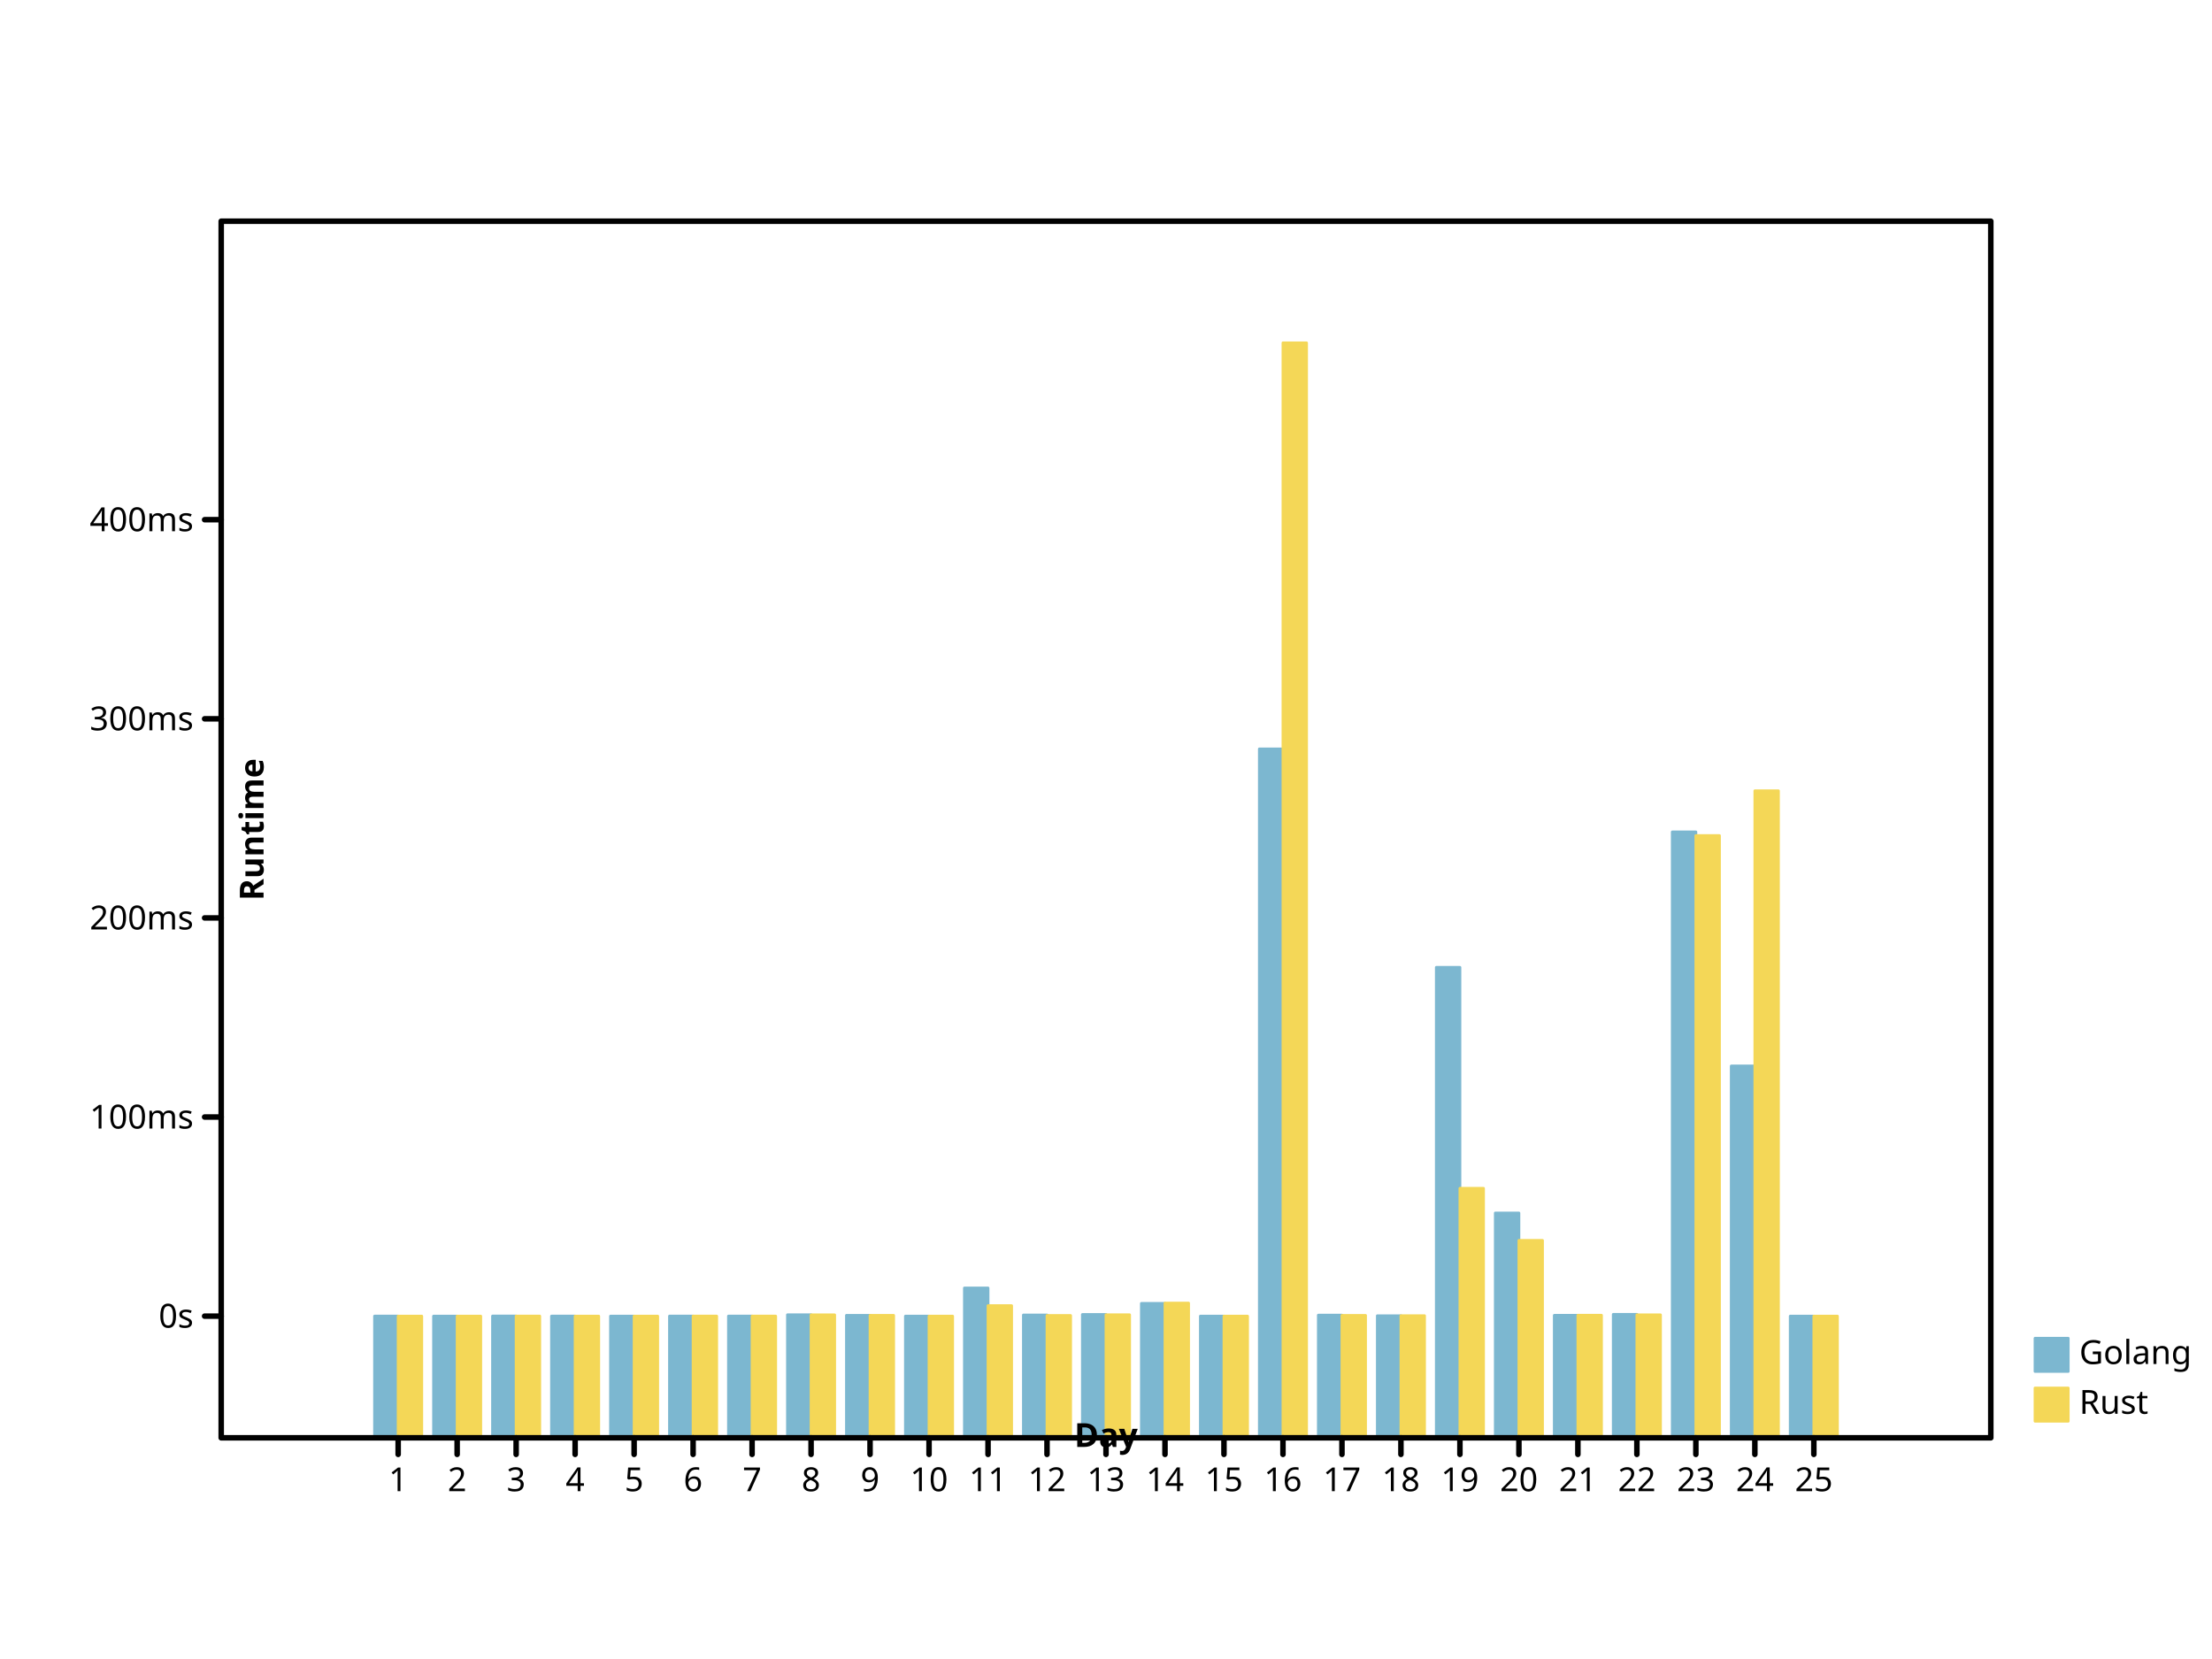
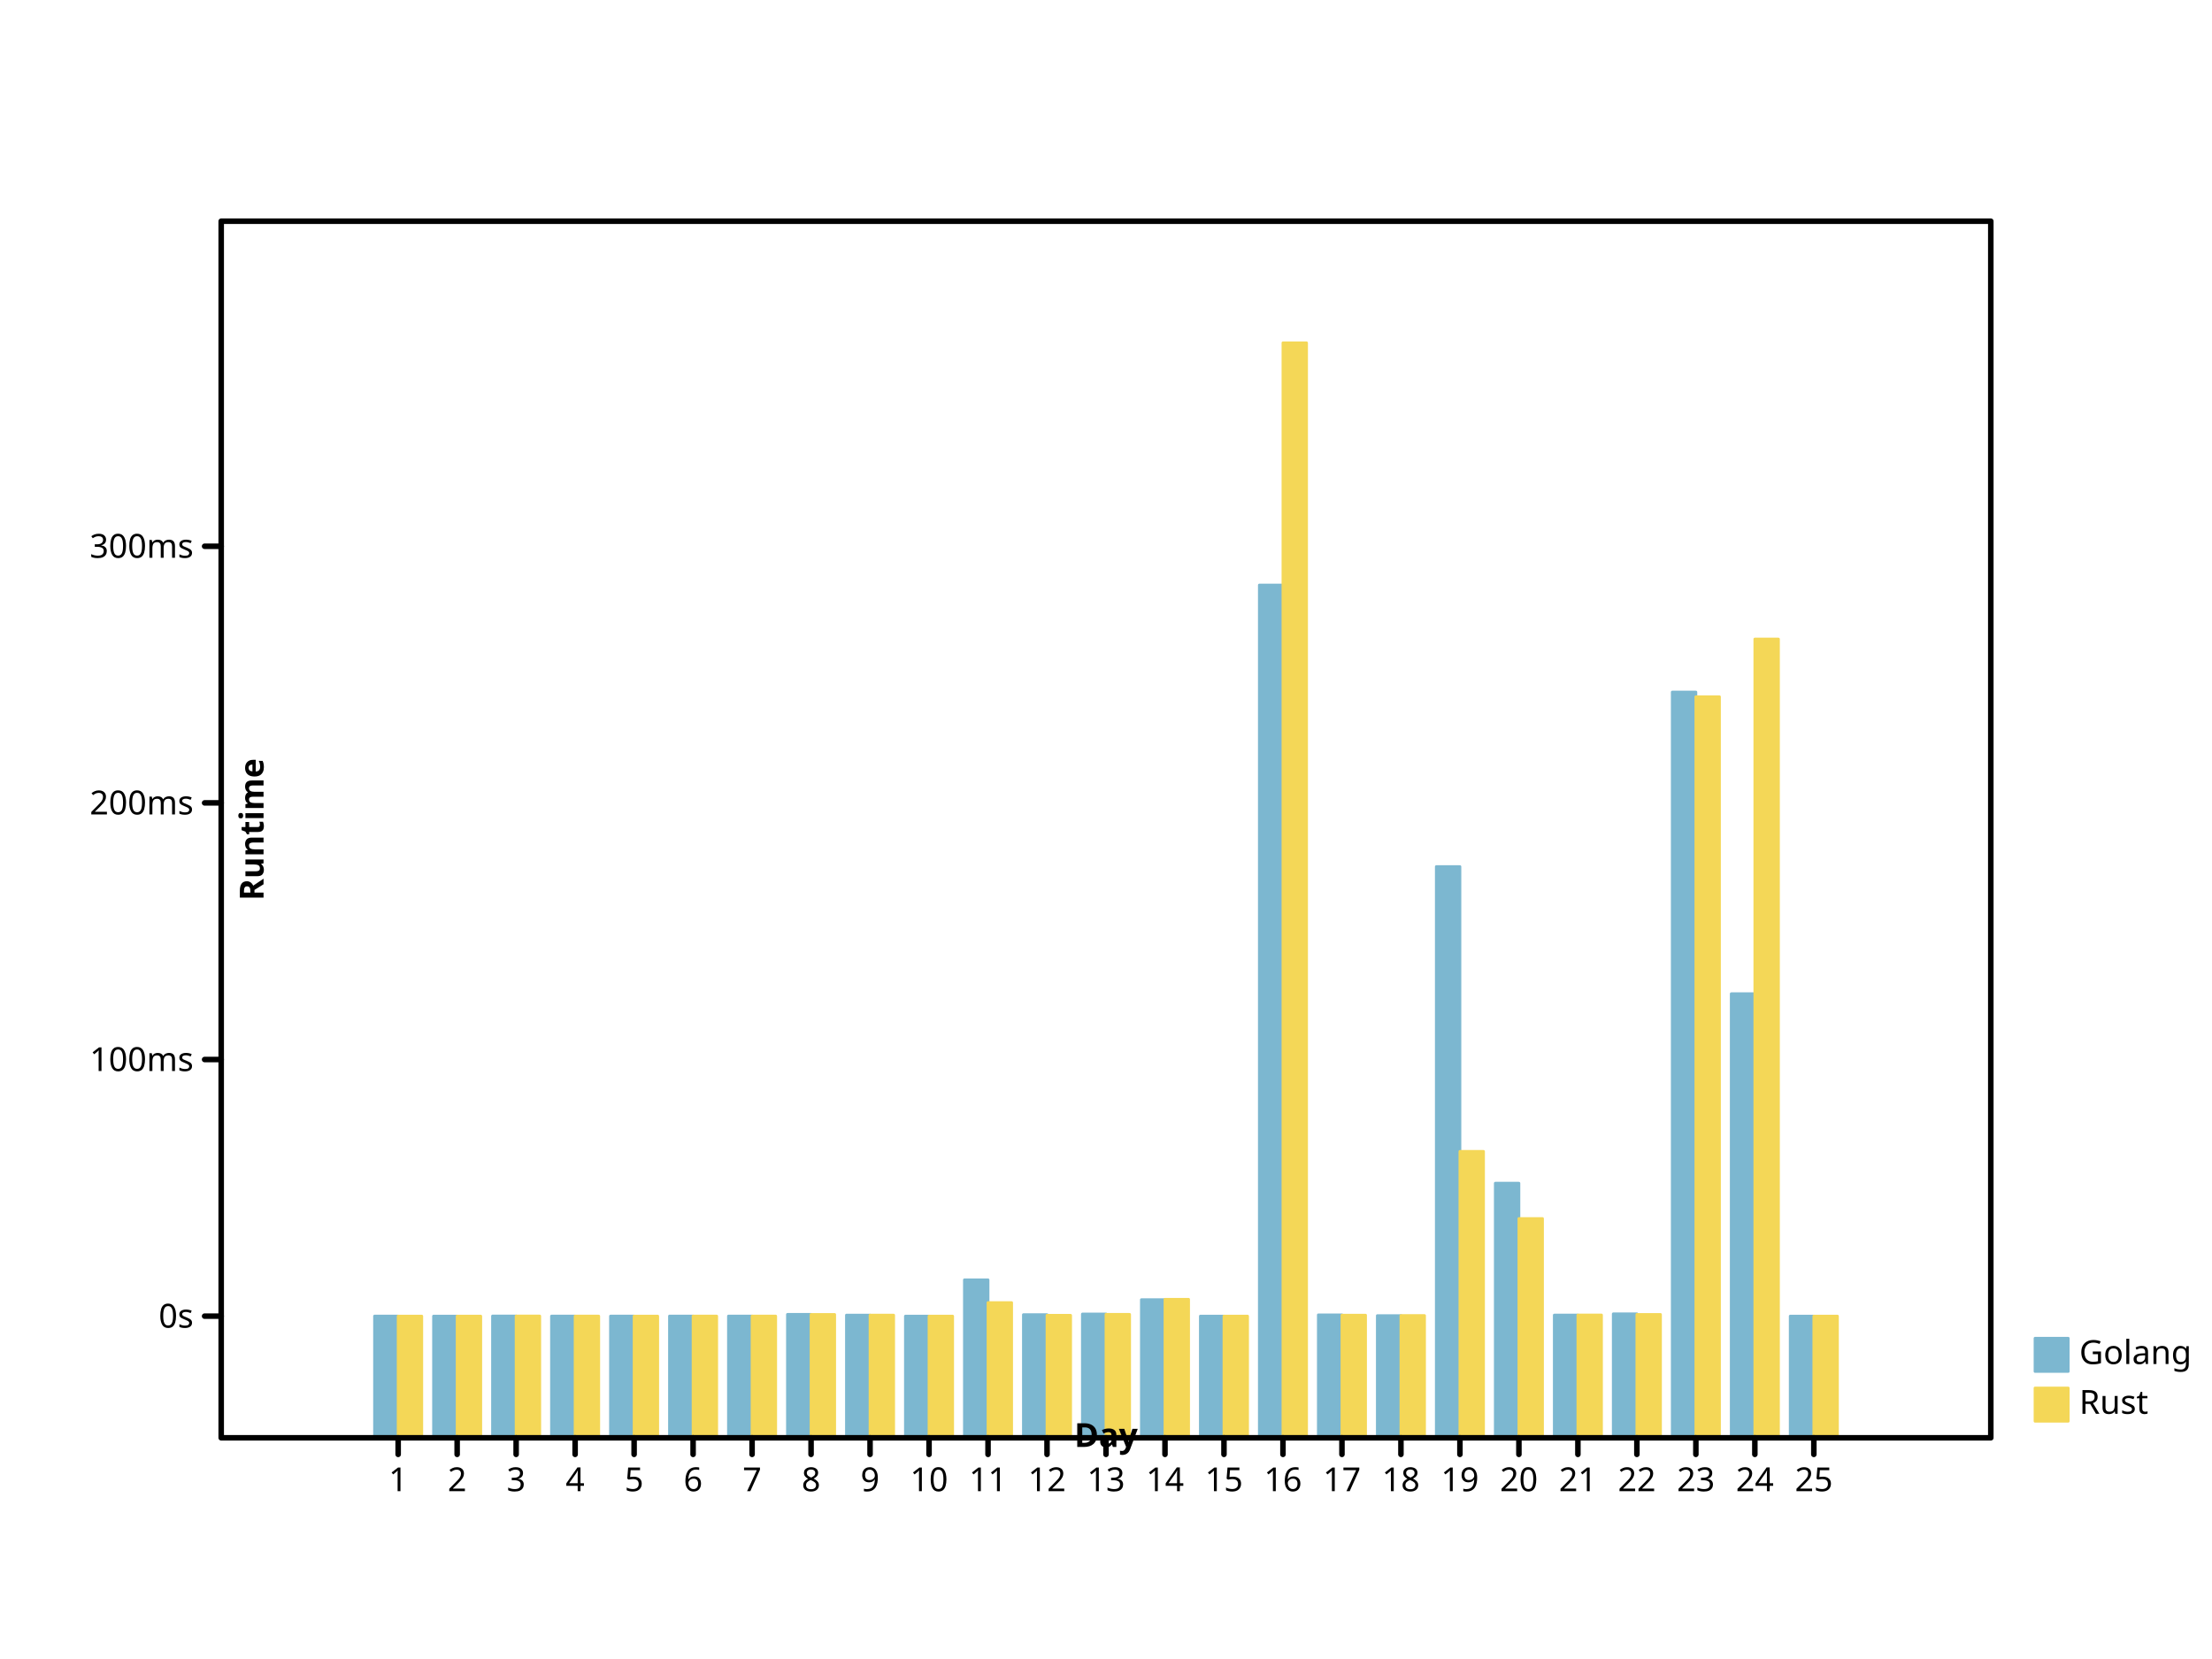
- <svg xmlns="http://www.w3.org/2000/svg" preserveAspectRatio="xMidYMid meet" width="800" height="600" viewbox="0 0 800 600">
+ <svg xmlns="http://www.w3.org/2000/svg" width="800" height="600" viewbox="0 0 800 600" preserveAspectRatio="xMidYMid meet">
  <defs>
-     <marker refX="5" refY="5" markerUnits="userSpaceOnUse" markerWidth="2%" markerHeight="2%" id="circle" viewBox="0 0 10 10 ">
-       <circle cx="5" cy="5" r="3" fill="none" stroke="black" />
+     <marker refY="5" markerUnits="userSpaceOnUse" markerWidth="2%" markerHeight="2%" id="circle" viewBox="0 0 10 10 " refX="5">
+       <circle stroke="black" cx="5" cy="5" r="3" fill="none" />
    </marker>
-     <marker markerUnits="userSpaceOnUse" markerWidth="2%" markerHeight="2%" id="filled-circle" viewBox="0 0 10 10 " refX="5" refY="5">
+     <marker refX="5" refY="5" markerUnits="userSpaceOnUse" markerWidth="2%" markerHeight="2%" id="filled-circle" viewBox="0 0 10 10 ">
      <circle cx="5" cy="5" r="3" fill="black" stroke="none" />
    </marker>
-     <marker viewBox="0 0 10 10 " refX="5" refY="5" markerUnits="userSpaceOnUse" markerWidth="2%" markerHeight="2%" id="square">
-       <rect height="6" fill="none" stroke="black" x="2" y="2" width="6" />
+     <marker markerHeight="2%" id="square" viewBox="0 0 10 10 " refX="5" refY="5" markerUnits="userSpaceOnUse" markerWidth="2%">
+       <rect y="2" width="6" height="6" fill="none" stroke="black" x="2" />
    </marker>
-     <marker refX="5" refY="5" markerUnits="userSpaceOnUse" markerWidth="2%" markerHeight="2%" id="filled-square" viewBox="0 0 10 10 ">
-       <rect y="2" width="6" height="6" fill="black" stroke="none" x="2" />
+     <marker viewBox="0 0 10 10 " refX="5" refY="5" markerUnits="userSpaceOnUse" markerWidth="2%" markerHeight="2%" id="filled-square">
+       <rect width="6" height="6" fill="black" stroke="none" x="2" y="2" />
    </marker>
  </defs>
  <g transform="translate(80 520 )scale(1 -1 )" fill="hsl(198, 47%, 65%)" stroke="hsl(198, 47%, 65%)" stroke-width="1px" stroke-linecap="round" stroke-linejoin="round">
-     <rect height="4.401252e+01" vector-effect="non-scaling-stroke" x="5.546667e+01" y="0" width="8.533333e+00" />
-     <rect x="7.680000e+01" y="0" width="8.533333e+00" height="4.400346e+01" vector-effect="non-scaling-stroke" />
-     <rect width="8.533333e+00" height="4.403669e+01" vector-effect="non-scaling-stroke" x="9.813333e+01" y="0" />
-     <rect vector-effect="non-scaling-stroke" x="1.194667e+02" y="0" width="8.533333e+00" height="4.401376e+01" />
-     <rect vector-effect="non-scaling-stroke" x="1.408000e+02" y="0" width="8.533333e+00" height="4.400930e+01" />
-     <rect height="4.402315e+01" vector-effect="non-scaling-stroke" x="1.621333e+02" y="0" width="8.533333e+00" />
-     <rect y="0" width="8.533333e+00" height="4.402151e+01" vector-effect="non-scaling-stroke" x="1.834667e+02" />
-     <rect width="8.533333e+00" height="4.448941e+01" vector-effect="non-scaling-stroke" x="2.048000e+02" y="0" />
-     <rect height="4.428613e+01" vector-effect="non-scaling-stroke" x="2.261333e+02" y="0" width="8.533333e+00" />
-     <rect vector-effect="non-scaling-stroke" x="2.474667e+02" y="0" width="8.533333e+00" height="4.400117e+01" />
-     <rect width="8.533333e+00" height="5.418060e+01" vector-effect="non-scaling-stroke" x="2.688000e+02" y="0" />
-     <rect vector-effect="non-scaling-stroke" x="2.901333e+02" y="0" width="8.533333e+00" height="4.441195e+01" />
-     <rect height="4.459405e+01" vector-effect="non-scaling-stroke" x="3.114667e+02" y="0" width="8.533333e+00" />
-     <rect x="3.328000e+02" y="0" width="8.533333e+00" height="4.861341e+01" vector-effect="non-scaling-stroke" />
-     <rect y="0" width="8.533333e+00" height="4.400407e+01" vector-effect="non-scaling-stroke" x="3.541333e+02" />
-     <rect width="8.533333e+00" height="2.491492e+02" vector-effect="non-scaling-stroke" x="3.754667e+02" y="0" />
-     <rect vector-effect="non-scaling-stroke" x="3.968000e+02" y="0" width="8.533333e+00" height="4.435469e+01" />
-     <rect vector-effect="non-scaling-stroke" x="4.181333e+02" y="0" width="8.533333e+00" height="4.413772e+01" />
-     <rect width="8.533333e+00" height="1.701414e+02" vector-effect="non-scaling-stroke" x="4.394667e+02" y="0" />
-     <rect height="8.130208e+01" vector-effect="non-scaling-stroke" x="4.608000e+02" y="0" width="8.533333e+00" />
-     <rect y="0" width="8.533333e+00" height="4.429090e+01" vector-effect="non-scaling-stroke" x="4.821333e+02" />
-     <rect vector-effect="non-scaling-stroke" x="5.034667e+02" y="0" width="8.533333e+00" height="4.464604e+01" />
-     <rect y="0" width="8.533333e+00" height="2.191183e+02" vector-effect="non-scaling-stroke" x="5.248000e+02" />
-     <rect height="1.344676e+02" vector-effect="non-scaling-stroke" x="5.461333e+02" y="0" width="8.533333e+00" />
-     <rect width="8.533333e+00" height="4.400215e+01" vector-effect="non-scaling-stroke" x="5.674667e+02" y="0" />
+     <rect vector-effect="non-scaling-stroke" x="5.546667e+01" y="0" width="8.533333e+00" height="4.401614e+01" />
+     <rect x="7.680000e+01" y="0" width="8.533333e+00" height="4.400446e+01" vector-effect="non-scaling-stroke" />
+     <rect vector-effect="non-scaling-stroke" x="9.813333e+01" y="0" width="8.533333e+00" height="4.404729e+01" />
+     <rect vector-effect="non-scaling-stroke" x="1.194667e+02" y="0" width="8.533333e+00" height="4.401773e+01" />
+     <rect width="8.533333e+00" height="4.401199e+01" vector-effect="non-scaling-stroke" x="1.408000e+02" y="0" />
+     <rect y="0" width="8.533333e+00" height="4.402983e+01" vector-effect="non-scaling-stroke" x="1.621333e+02" />
+     <rect vector-effect="non-scaling-stroke" x="1.834667e+02" y="0" width="8.533333e+00" height="4.402772e+01" />
+     <rect y="0" width="8.533333e+00" height="4.463078e+01" vector-effect="non-scaling-stroke" x="2.048000e+02" />
+     <rect vector-effect="non-scaling-stroke" x="2.261333e+02" y="0" width="8.533333e+00" height="4.436878e+01" />
+     <rect width="8.533333e+00" height="4.400151e+01" vector-effect="non-scaling-stroke" x="2.474667e+02" y="0" />
+     <rect vector-effect="non-scaling-stroke" x="2.688000e+02" y="0" width="8.533333e+00" height="5.712138e+01" />
+     <rect width="8.533333e+00" height="4.453094e+01" vector-effect="non-scaling-stroke" x="2.901333e+02" y="0" />
+     <rect vector-effect="non-scaling-stroke" x="3.114667e+02" y="0" width="8.533333e+00" height="4.476564e+01" />
+     <rect width="8.533333e+00" height="4.994604e+01" vector-effect="non-scaling-stroke" x="3.328000e+02" y="0" />
+     <rect x="3.541333e+02" y="0" width="8.533333e+00" height="4.400524e+01" vector-effect="non-scaling-stroke" />
+     <rect y="0" width="8.533333e+00" height="3.084086e+02" vector-effect="non-scaling-stroke" x="3.754667e+02" />
+     <rect height="4.445715e+01" vector-effect="non-scaling-stroke" x="3.968000e+02" y="0" width="8.533333e+00" />
+     <rect width="8.533333e+00" height="4.417750e+01" vector-effect="non-scaling-stroke" x="4.181333e+02" y="0" />
+     <rect y="0" width="8.533333e+00" height="2.065786e+02" vector-effect="non-scaling-stroke" x="4.394667e+02" />
+     <rect width="8.533333e+00" height="9.207717e+01" vector-effect="non-scaling-stroke" x="4.608000e+02" y="0" />
+     <rect width="8.533333e+00" height="4.437493e+01" vector-effect="non-scaling-stroke" x="4.821333e+02" y="0" />
+     <rect width="8.533333e+00" height="4.483266e+01" vector-effect="non-scaling-stroke" x="5.034667e+02" y="0" />
+     <rect vector-effect="non-scaling-stroke" x="5.248000e+02" y="0" width="8.533333e+00" height="2.697031e+02" />
+     <rect y="0" width="8.533333e+00" height="1.606001e+02" vector-effect="non-scaling-stroke" x="5.461333e+02" />
+     <rect vector-effect="non-scaling-stroke" x="5.674667e+02" y="0" width="8.533333e+00" height="4.400278e+01" />
  </g>
-   <g fill="hsl(49, 88%, 65%)" stroke="hsl(49, 88%, 65%)" stroke-width="1px" stroke-linecap="round" stroke-linejoin="round" transform="translate(80 520 )scale(1 -1 )">
-     <rect x="64" y="0" width="8.533333e+00" height="4.400535e+01" vector-effect="non-scaling-stroke" />
-     <rect x="8.533333e+01" y="0" width="8.533333e+00" height="4.400078e+01" vector-effect="non-scaling-stroke" />
-     <rect height="4.402708e+01" vector-effect="non-scaling-stroke" x="1.066667e+02" y="0" width="8.533333e+00" />
-     <rect y="0" width="8.533333e+00" height="4.400924e+01" vector-effect="non-scaling-stroke" x="128" />
-     <rect x="1.493333e+02" y="0" width="8.533333e+00" height="4.400714e+01" vector-effect="non-scaling-stroke" />
-     <rect x="1.706667e+02" y="0" width="8.533333e+00" height="4.401369e+01" vector-effect="non-scaling-stroke" />
-     <rect vector-effect="non-scaling-stroke" x="192" y="0" width="8.533333e+00" height="4.401601e+01" />
-     <rect vector-effect="non-scaling-stroke" x="2.133333e+02" y="0" width="8.533333e+00" height="4.446634e+01" />
-     <rect vector-effect="non-scaling-stroke" x="2.346667e+02" y="0" width="8.533333e+00" height="4.427852e+01" />
-     <rect vector-effect="non-scaling-stroke" x="2.560000e+02" y="0" width="8.533333e+00" height="4.400086e+01" />
-     <rect x="2.773333e+02" y="0" width="8.533333e+00" height="4.779104e+01" vector-effect="non-scaling-stroke" />
-     <rect vector-effect="non-scaling-stroke" x="2.986667e+02" y="0" width="8.533333e+00" height="4.422765e+01" />
-     <rect y="0" width="8.533333e+00" height="4.449239e+01" vector-effect="non-scaling-stroke" x="320" />
-     <rect width="8.533333e+00" height="4.872338e+01" vector-effect="non-scaling-stroke" x="3.413333e+02" y="0" />
-     <rect width="8.533333e+00" height="4.400154e+01" vector-effect="non-scaling-stroke" x="3.626667e+02" y="0" />
-     <rect height="396" vector-effect="non-scaling-stroke" x="384" y="0" width="8.533333e+00" />
-     <rect width="8.533333e+00" height="4.426509e+01" vector-effect="non-scaling-stroke" x="4.053333e+02" y="0" />
-     <rect vector-effect="non-scaling-stroke" x="4.266667e+02" y="0" width="8.533333e+00" height="4.415990e+01" />
-     <rect width="8.533333e+00" height="9.022453e+01" vector-effect="non-scaling-stroke" x="448" y="0" />
-     <rect width="8.533333e+00" height="7.138520e+01" vector-effect="non-scaling-stroke" x="4.693333e+02" y="0" />
-     <rect width="8.533333e+00" height="4.431995e+01" vector-effect="non-scaling-stroke" x="4.906667e+02" y="0" />
-     <rect vector-effect="non-scaling-stroke" x="512" y="0" width="8.533333e+00" height="4.446958e+01" />
-     <rect vector-effect="non-scaling-stroke" x="5.333333e+02" y="0" width="8.533333e+00" height="2.177979e+02" />
-     <rect width="8.533333e+00" height="2.339950e+02" vector-effect="non-scaling-stroke" x="5.546667e+02" y="0" />
-     <rect width="8.533333e+00" height="4.400496e+01" vector-effect="non-scaling-stroke" x="576" y="0" />
+   <g stroke="hsl(49, 88%, 65%)" stroke-width="1px" stroke-linecap="round" stroke-linejoin="round" transform="translate(80 520 )scale(1 -1 )" fill="hsl(49, 88%, 65%)">
+     <rect y="0" width="8.533333e+00" height="4.400690e+01" vector-effect="non-scaling-stroke" x="64" />
+     <rect height="4.400101e+01" vector-effect="non-scaling-stroke" x="8.533333e+01" y="0" width="8.533333e+00" />
+     <rect width="8.533333e+00" height="4.403490e+01" vector-effect="non-scaling-stroke" x="1.066667e+02" y="0" />
+     <rect x="128" y="0" width="8.533333e+00" height="4.401190e+01" vector-effect="non-scaling-stroke" />
+     <rect width="8.533333e+00" height="4.400921e+01" vector-effect="non-scaling-stroke" x="1.493333e+02" y="0" />
+     <rect x="1.706667e+02" y="0" width="8.533333e+00" height="4.401765e+01" vector-effect="non-scaling-stroke" />
+     <rect x="192" y="0" width="8.533333e+00" height="4.402064e+01" vector-effect="non-scaling-stroke" />
+     <rect vector-effect="non-scaling-stroke" x="2.133333e+02" y="0" width="8.533333e+00" height="4.460105e+01" />
+     <rect y="0" width="8.533333e+00" height="4.435897e+01" vector-effect="non-scaling-stroke" x="2.346667e+02" />
+     <rect vector-effect="non-scaling-stroke" x="2.560000e+02" y="0" width="8.533333e+00" height="4.400111e+01" />
+     <rect vector-effect="non-scaling-stroke" x="2.773333e+02" y="0" width="8.533333e+00" height="4.888612e+01" />
+     <rect vector-effect="non-scaling-stroke" x="2.986667e+02" y="0" width="8.533333e+00" height="4.429340e+01" />
+     <rect vector-effect="non-scaling-stroke" x="320" y="0" width="8.533333e+00" height="4.463463e+01" />
+     <rect width="8.533333e+00" height="5.008777e+01" vector-effect="non-scaling-stroke" x="3.413333e+02" y="0" />
+     <rect width="8.533333e+00" height="4.400199e+01" vector-effect="non-scaling-stroke" x="3.626667e+02" y="0" />
+     <rect width="8.533333e+00" height="396" vector-effect="non-scaling-stroke" x="384" y="0" />
+     <rect width="8.533333e+00" height="4.434586e+01" vector-effect="non-scaling-stroke" x="4.053333e+02" y="0" />
+     <rect x="4.266667e+02" y="0" width="8.533333e+00" height="4.420608e+01" vector-effect="non-scaling-stroke" />
+     <rect vector-effect="non-scaling-stroke" x="448" y="0" width="8.533333e+00" height="1.035770e+02" />
+     <rect vector-effect="non-scaling-stroke" x="4.693333e+02" y="0" width="8.533333e+00" height="7.929570e+01" />
+     <rect vector-effect="non-scaling-stroke" x="4.906667e+02" y="0" width="8.533333e+00" height="4.441237e+01" />
+     <rect vector-effect="non-scaling-stroke" x="512" y="0" width="8.533333e+00" height="4.460522e+01" />
+     <rect vector-effect="non-scaling-stroke" x="5.333333e+02" y="0" width="8.533333e+00" height="2.680013e+02" />
+     <rect width="8.533333e+00" height="2.888771e+02" vector-effect="non-scaling-stroke" x="5.546667e+02" y="0" />
+     <rect x="576" y="0" width="8.533333e+00" height="4.400639e+01" vector-effect="non-scaling-stroke" />
  </g>
-   <g stroke-width="1px" stroke-linecap="round" font-size="12px" font-weight="normal" dominant-baseline="hanging" text-anchor="start" stroke="hsl(198, 47%, 65%)" stroke-linejoin="round" font-family="sans-serif" fill="hsl(198, 47%, 65%)" font-style="normal">
-     <rect y="484" width="12" height="12" vector-effect="non-scaling-stroke" x="736" />
+   <g text-anchor="start" fill="hsl(198, 47%, 65%)" stroke="hsl(198, 47%, 65%)" dominant-baseline="hanging" font-size="12px" font-family="sans-serif" font-style="normal" font-weight="normal" stroke-width="1px" stroke-linejoin="round" stroke-linecap="round">
+     <rect x="736" y="484" width="12" height="12" vector-effect="non-scaling-stroke" />
    <g fill="black" stroke="black">
-       <text stroke="none" vector-effect="non-scaling-stroke" x="752" y="484" dominant-baseline="hanging">Golang</text>
+       <text dominant-baseline="hanging" stroke="none" vector-effect="non-scaling-stroke" x="752" y="484">Golang</text>
    </g>
-     <g font-weight="normal" stroke="hsl(49, 88%, 65%)" stroke-linecap="round" stroke-width="1px" text-anchor="start" font-family="sans-serif" dominant-baseline="hanging" fill="hsl(49, 88%, 65%)" font-style="normal" stroke-linejoin="round" font-size="12px">
-       <rect height="12" vector-effect="non-scaling-stroke" x="736" y="502" width="12" />
+     <g text-anchor="start" stroke="hsl(49, 88%, 65%)" dominant-baseline="hanging" stroke-width="1px" font-style="normal" font-weight="normal" font-family="sans-serif" stroke-linejoin="round" font-size="12px" fill="hsl(49, 88%, 65%)" stroke-linecap="round">
+       <rect y="502" width="12" height="12" vector-effect="non-scaling-stroke" x="736" />
      <g fill="black" stroke="black">
        <text y="502" dominant-baseline="hanging" stroke="none" vector-effect="non-scaling-stroke" x="752">Rust</text>
-         <g font-style="normal" stroke-linejoin="round" font-family="sans-serif" font-size="12px" dominant-baseline="hanging" stroke-width="2px" text-anchor="start" font-weight="normal" fill="none" stroke-linecap="round">
-           <rect width="640" height="440" vector-effect="non-scaling-stroke" x="80" y="80" />
+         <g dominant-baseline="hanging" stroke-linecap="round" font-weight="normal" stroke-width="2px" font-family="sans-serif" font-size="12px" stroke-linejoin="round" font-style="normal" fill="none" text-anchor="start">
+           <rect vector-effect="non-scaling-stroke" x="80" y="80" width="640" height="440" />
        </g>
-         <g font-style="normal" stroke-linecap="round" stroke="black" transform="translate(80 520 )scale(1 -1 )" text-anchor="start" stroke-width="2px" font-size="12px" font-weight="normal" dominant-baseline="hanging" fill="none" stroke-linejoin="round" font-family="sans-serif">
+         <g font-weight="normal" dominant-baseline="hanging" stroke="black" font-family="sans-serif" font-size="12px" font-style="normal" stroke-linejoin="round" text-anchor="start" transform="translate(80 520 )scale(1 -1 )" fill="none" stroke-linecap="round" stroke-width="2px">
          <path vector-effect="non-scaling-stroke" d="M64,0 L64,-6 M8.533333e+01,0 L8.533333e+01,-6 M1.066667e+02,0 L1.066667e+02,-6 M128,0 L128,-6 M1.493333e+02,0 L1.493333e+02,-6 M1.706667e+02,0 L1.706667e+02,-6 M192,0 L192,-6 M2.133333e+02,0 L2.133333e+02,-6 M2.346667e+02,0 L2.346667e+02,-6 M256,0 L256,-6 M2.773333e+02,0 L2.773333e+02,-6 M2.986667e+02,0 L2.986667e+02,-6 M320,0 L320,-6 M3.413333e+02,0 L3.413333e+02,-6 M3.626667e+02,0 L3.626667e+02,-6 M384,0 L384,-6 M4.053333e+02,0 L4.053333e+02,-6 M4.266667e+02,0 L4.266667e+02,-6 M448,0 L448,-6 M4.693333e+02,0 L4.693333e+02,-6 M4.906667e+02,0 L4.906667e+02,-6 M512,0 L512,-6 M5.333333e+02,0 L5.333333e+02,-6 M5.546667e+02,0 L5.546667e+02,-6 M576,0 L576,-6 " />
        </g>
-         <g stroke-linejoin="round" stroke-width="2px" font-style="normal" text-anchor="middle" font-family="sans-serif" font-size="12px" font-weight="normal" dominant-baseline="hanging" fill="black" stroke="black" stroke-linecap="round" transform="translate(80 520 )scale(1 1 )">
+         <g stroke-width="2px" stroke-linejoin="round" font-style="normal" font-size="12px" text-anchor="middle" transform="translate(80 520 )scale(1 1 )" fill="black" font-weight="normal" dominant-baseline="hanging" font-family="sans-serif" stroke="black" stroke-linecap="round">
          <text vector-effect="non-scaling-stroke" x="64" y="10" dominant-baseline="hanging" stroke="none">1</text>
-           <text stroke="none" vector-effect="non-scaling-stroke" x="8.533333e+01" y="10" dominant-baseline="hanging">2</text>
+           <text y="10" dominant-baseline="hanging" stroke="none" vector-effect="non-scaling-stroke" x="8.533333e+01">2</text>
          <text stroke="none" vector-effect="non-scaling-stroke" x="1.066667e+02" y="10" dominant-baseline="hanging">3</text>
          <text stroke="none" vector-effect="non-scaling-stroke" x="128" y="10" dominant-baseline="hanging">4</text>
-           <text y="10" dominant-baseline="hanging" stroke="none" vector-effect="non-scaling-stroke" x="1.493333e+02">5</text>
-           <text y="10" dominant-baseline="hanging" stroke="none" vector-effect="non-scaling-stroke" x="1.706667e+02">6</text>
-           <text vector-effect="non-scaling-stroke" x="192" y="10" dominant-baseline="hanging" stroke="none">7</text>
-           <text stroke="none" vector-effect="non-scaling-stroke" x="2.133333e+02" y="10" dominant-baseline="hanging">8</text>
-           <text x="2.346667e+02" y="10" dominant-baseline="hanging" stroke="none" vector-effect="non-scaling-stroke">9</text>
+           <text vector-effect="non-scaling-stroke" x="1.493333e+02" y="10" dominant-baseline="hanging" stroke="none">5</text>
+           <text stroke="none" vector-effect="non-scaling-stroke" x="1.706667e+02" y="10" dominant-baseline="hanging">6</text>
+           <text dominant-baseline="hanging" stroke="none" vector-effect="non-scaling-stroke" x="192" y="10">7</text>
+           <text y="10" dominant-baseline="hanging" stroke="none" vector-effect="non-scaling-stroke" x="2.133333e+02">8</text>
+           <text dominant-baseline="hanging" stroke="none" vector-effect="non-scaling-stroke" x="2.346667e+02" y="10">9</text>
          <text y="10" dominant-baseline="hanging" stroke="none" vector-effect="non-scaling-stroke" x="256">10</text>
-           <text x="2.773333e+02" y="10" dominant-baseline="hanging" stroke="none" vector-effect="non-scaling-stroke">11</text>
-           <text dominant-baseline="hanging" stroke="none" vector-effect="non-scaling-stroke" x="2.986667e+02" y="10">12</text>
-           <text stroke="none" vector-effect="non-scaling-stroke" x="320" y="10" dominant-baseline="hanging">13</text>
-           <text y="10" dominant-baseline="hanging" stroke="none" vector-effect="non-scaling-stroke" x="3.413333e+02">14</text>
-           <text stroke="none" vector-effect="non-scaling-stroke" x="3.626667e+02" y="10" dominant-baseline="hanging">15</text>
-           <text y="10" dominant-baseline="hanging" stroke="none" vector-effect="non-scaling-stroke" x="384">16</text>
-           <text stroke="none" vector-effect="non-scaling-stroke" x="4.053333e+02" y="10" dominant-baseline="hanging">17</text>
-           <text vector-effect="non-scaling-stroke" x="4.266667e+02" y="10" dominant-baseline="hanging" stroke="none">18</text>
-           <text dominant-baseline="hanging" stroke="none" vector-effect="non-scaling-stroke" x="448" y="10">19</text>
-           <text stroke="none" vector-effect="non-scaling-stroke" x="4.693333e+02" y="10" dominant-baseline="hanging">20</text>
+           <text stroke="none" vector-effect="non-scaling-stroke" x="2.773333e+02" y="10" dominant-baseline="hanging">11</text>
+           <text x="2.986667e+02" y="10" dominant-baseline="hanging" stroke="none" vector-effect="non-scaling-stroke">12</text>
+           <text vector-effect="non-scaling-stroke" x="320" y="10" dominant-baseline="hanging" stroke="none">13</text>
+           <text x="3.413333e+02" y="10" dominant-baseline="hanging" stroke="none" vector-effect="non-scaling-stroke">14</text>
+           <text vector-effect="non-scaling-stroke" x="3.626667e+02" y="10" dominant-baseline="hanging" stroke="none">15</text>
+           <text stroke="none" vector-effect="non-scaling-stroke" x="384" y="10" dominant-baseline="hanging">16</text>
+           <text dominant-baseline="hanging" stroke="none" vector-effect="non-scaling-stroke" x="4.053333e+02" y="10">17</text>
+           <text dominant-baseline="hanging" stroke="none" vector-effect="non-scaling-stroke" x="4.266667e+02" y="10">18</text>
+           <text vector-effect="non-scaling-stroke" x="448" y="10" dominant-baseline="hanging" stroke="none">19</text>
+           <text x="4.693333e+02" y="10" dominant-baseline="hanging" stroke="none" vector-effect="non-scaling-stroke">20</text>
          <text stroke="none" vector-effect="non-scaling-stroke" x="4.906667e+02" y="10" dominant-baseline="hanging">21</text>
-           <text x="512" y="10" dominant-baseline="hanging" stroke="none" vector-effect="non-scaling-stroke">22</text>
+           <text dominant-baseline="hanging" stroke="none" vector-effect="non-scaling-stroke" x="512" y="10">22</text>
          <text stroke="none" vector-effect="non-scaling-stroke" x="5.333333e+02" y="10" dominant-baseline="hanging">23</text>
-           <text y="10" dominant-baseline="hanging" stroke="none" vector-effect="non-scaling-stroke" x="5.546667e+02">24</text>
+           <text stroke="none" vector-effect="non-scaling-stroke" x="5.546667e+02" y="10" dominant-baseline="hanging">24</text>
          <text stroke="none" vector-effect="non-scaling-stroke" x="576" y="10" dominant-baseline="hanging">25</text>
        </g>
-         <g stroke-linecap="round" font-size="12px" font-weight="bold" fill="black" stroke-width="2px" font-style="normal" stroke-linejoin="round" font-family="sans-serif" dominant-baseline="baseline" stroke="black" transform="translate(80 520 )scale(1 1 )rotate(0 0 0 )" text-anchor="middle">
-           <text y="-6" dominant-baseline="baseline" stroke="none" vector-effect="non-scaling-stroke" x="320">Day</text>
+         <g stroke-linejoin="round" font-weight="bold" fill="black" stroke="black" stroke-linecap="round" font-family="sans-serif" text-anchor="middle" stroke-width="2px" dominant-baseline="baseline" transform="translate(80 520 )scale(1 1 )rotate(0 0 0 )" font-size="12px" font-style="normal">
+           <text vector-effect="non-scaling-stroke" x="320" y="-6" dominant-baseline="baseline" stroke="none">Day</text>
        </g>
-         <g font-family="sans-serif" font-weight="bold" dominant-baseline="baseline" transform="translate(80 520 )scale(1 -1 )" stroke-width="2px" font-style="normal" stroke-linecap="round" stroke="black" stroke-linejoin="round" font-size="12px" text-anchor="middle" fill="black">
-           <path d="M0,44 L-6,44 M0,1.160114e+02 L-6,1.160114e+02 M0,1.880228e+02 L-6,1.880228e+02 M0,2.600343e+02 L-6,2.600343e+02 M0,3.320457e+02 L-6,3.320457e+02 " vector-effect="non-scaling-stroke" />
+         <g font-size="12px" stroke-width="2px" stroke-linejoin="round" font-weight="bold" dominant-baseline="baseline" text-anchor="middle" fill="black" stroke-linecap="round" font-family="sans-serif" font-style="normal" transform="translate(80 520 )scale(1 -1 )" stroke="black">
+           <path vector-effect="non-scaling-stroke" d="M0,44 L-6,44 M0,1.368127e+02 L-6,1.368127e+02 M0,2.296253e+02 L-6,2.296253e+02 M0,3.224380e+02 L-6,3.224380e+02 " />
        </g>
-         <g font-size="12px" dominant-baseline="middle" fill="black" stroke-linejoin="round" font-style="normal" text-anchor="end" font-weight="normal" stroke="black" stroke-linecap="round" font-family="sans-serif" transform="translate(80 520 )scale(1 1 )" stroke-width="2px">
-           <text dominant-baseline="middle" stroke="none" vector-effect="non-scaling-stroke" x="-10" y="-44">0s</text>
-           <text y="-1.160114e+02" dominant-baseline="middle" stroke="none" vector-effect="non-scaling-stroke" x="-10">100ms</text>
-           <text y="-1.880228e+02" dominant-baseline="middle" stroke="none" vector-effect="non-scaling-stroke" x="-10">200ms</text>
-           <text stroke="none" vector-effect="non-scaling-stroke" x="-10" y="-2.600343e+02" dominant-baseline="middle">300ms</text>
-           <text dominant-baseline="middle" stroke="none" vector-effect="non-scaling-stroke" x="-10" y="-3.320457e+02">400ms</text>
+         <g font-size="12px" text-anchor="end" fill="black" stroke="black" font-weight="normal" dominant-baseline="middle" stroke-width="2px" font-style="normal" stroke-linecap="round" stroke-linejoin="round" font-family="sans-serif" transform="translate(80 520 )scale(1 1 )">
+           <text y="-44" dominant-baseline="middle" stroke="none" vector-effect="non-scaling-stroke" x="-10">0s</text>
+           <text stroke="none" vector-effect="non-scaling-stroke" x="-10" y="-1.368127e+02" dominant-baseline="middle">100ms</text>
+           <text x="-10" y="-2.296253e+02" dominant-baseline="middle" stroke="none" vector-effect="non-scaling-stroke">200ms</text>
+           <text dominant-baseline="middle" stroke="none" vector-effect="non-scaling-stroke" x="-10" y="-3.224380e+02">300ms</text>
        </g>
-         <g stroke="black" stroke-linejoin="round" font-size="12px" stroke-width="2px" text-anchor="middle" dominant-baseline="hanging" stroke-linecap="round" font-family="sans-serif" font-weight="bold" transform="translate(80 520 )scale(1 1 )rotate(-90 0 0 )" font-style="normal" fill="black">
+         <g transform="translate(80 520 )scale(1 1 )rotate(-90 0 0 )" stroke-linejoin="round" font-style="normal" dominant-baseline="hanging" stroke="black" stroke-linecap="round" font-size="12px" text-anchor="middle" stroke-width="2px" font-weight="bold" fill="black" font-family="sans-serif">
          <text y="6" dominant-baseline="hanging" stroke="none" vector-effect="non-scaling-stroke" x="220">Runtime</text>
        </g>
      </g>
    </g>
  </g>
</svg>
